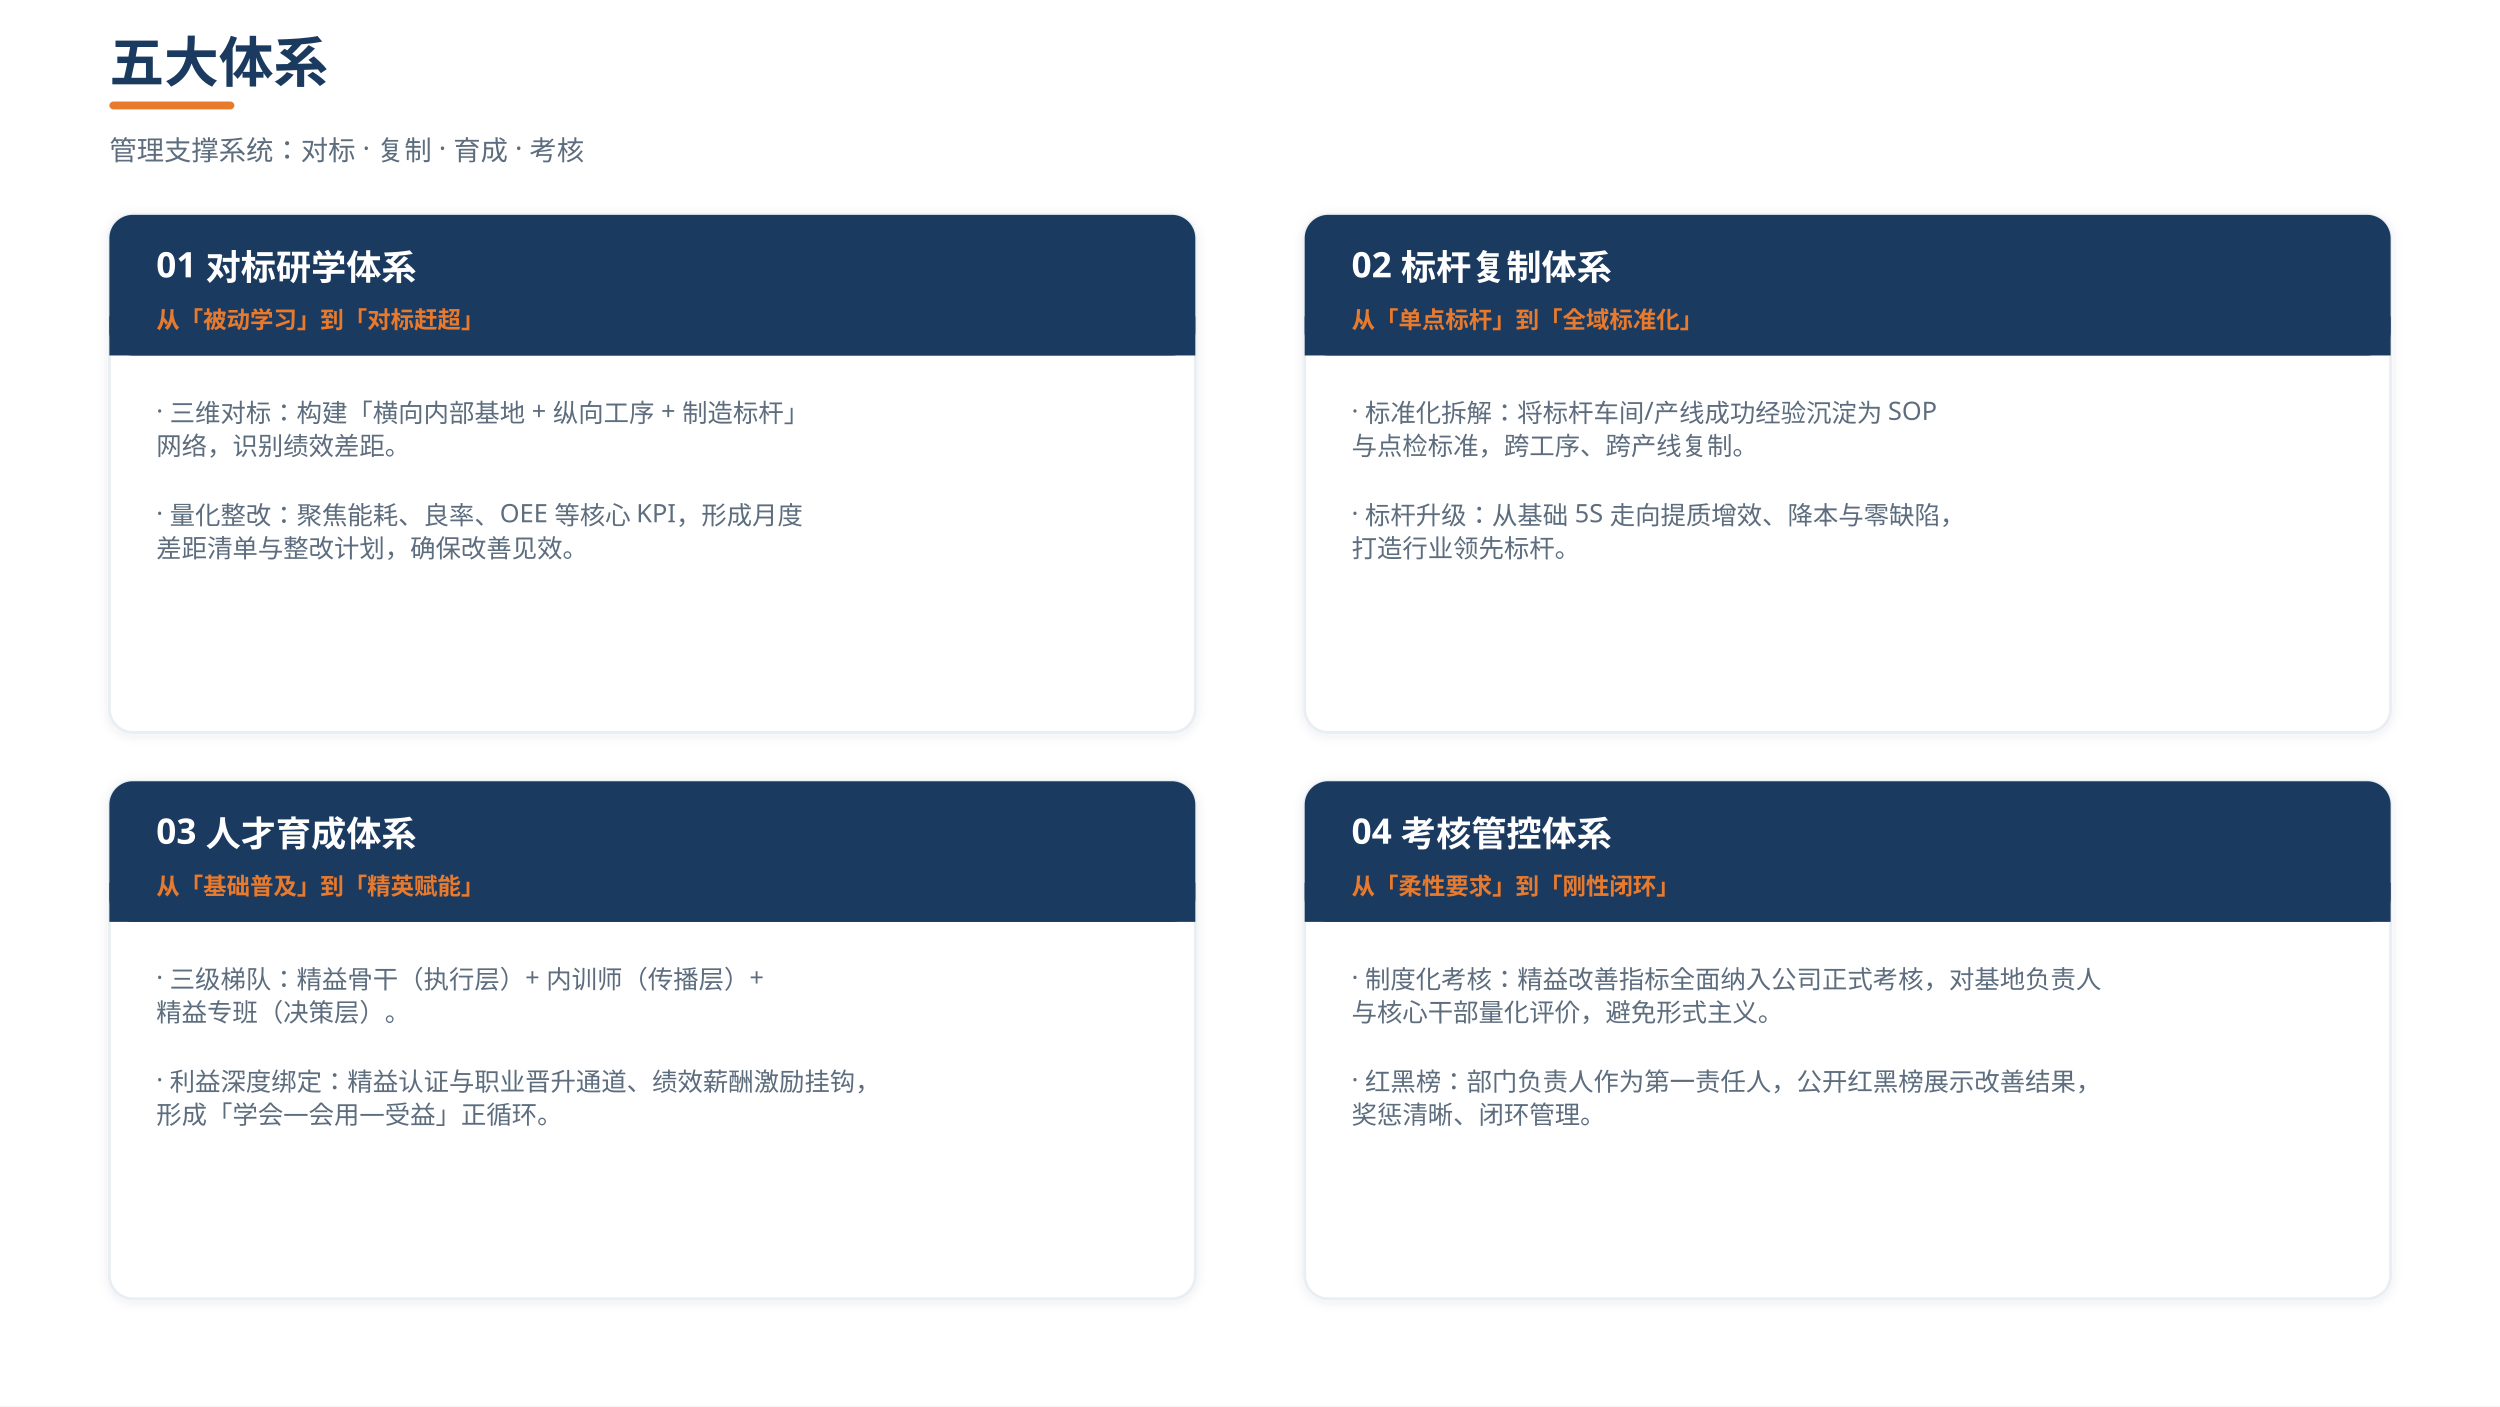
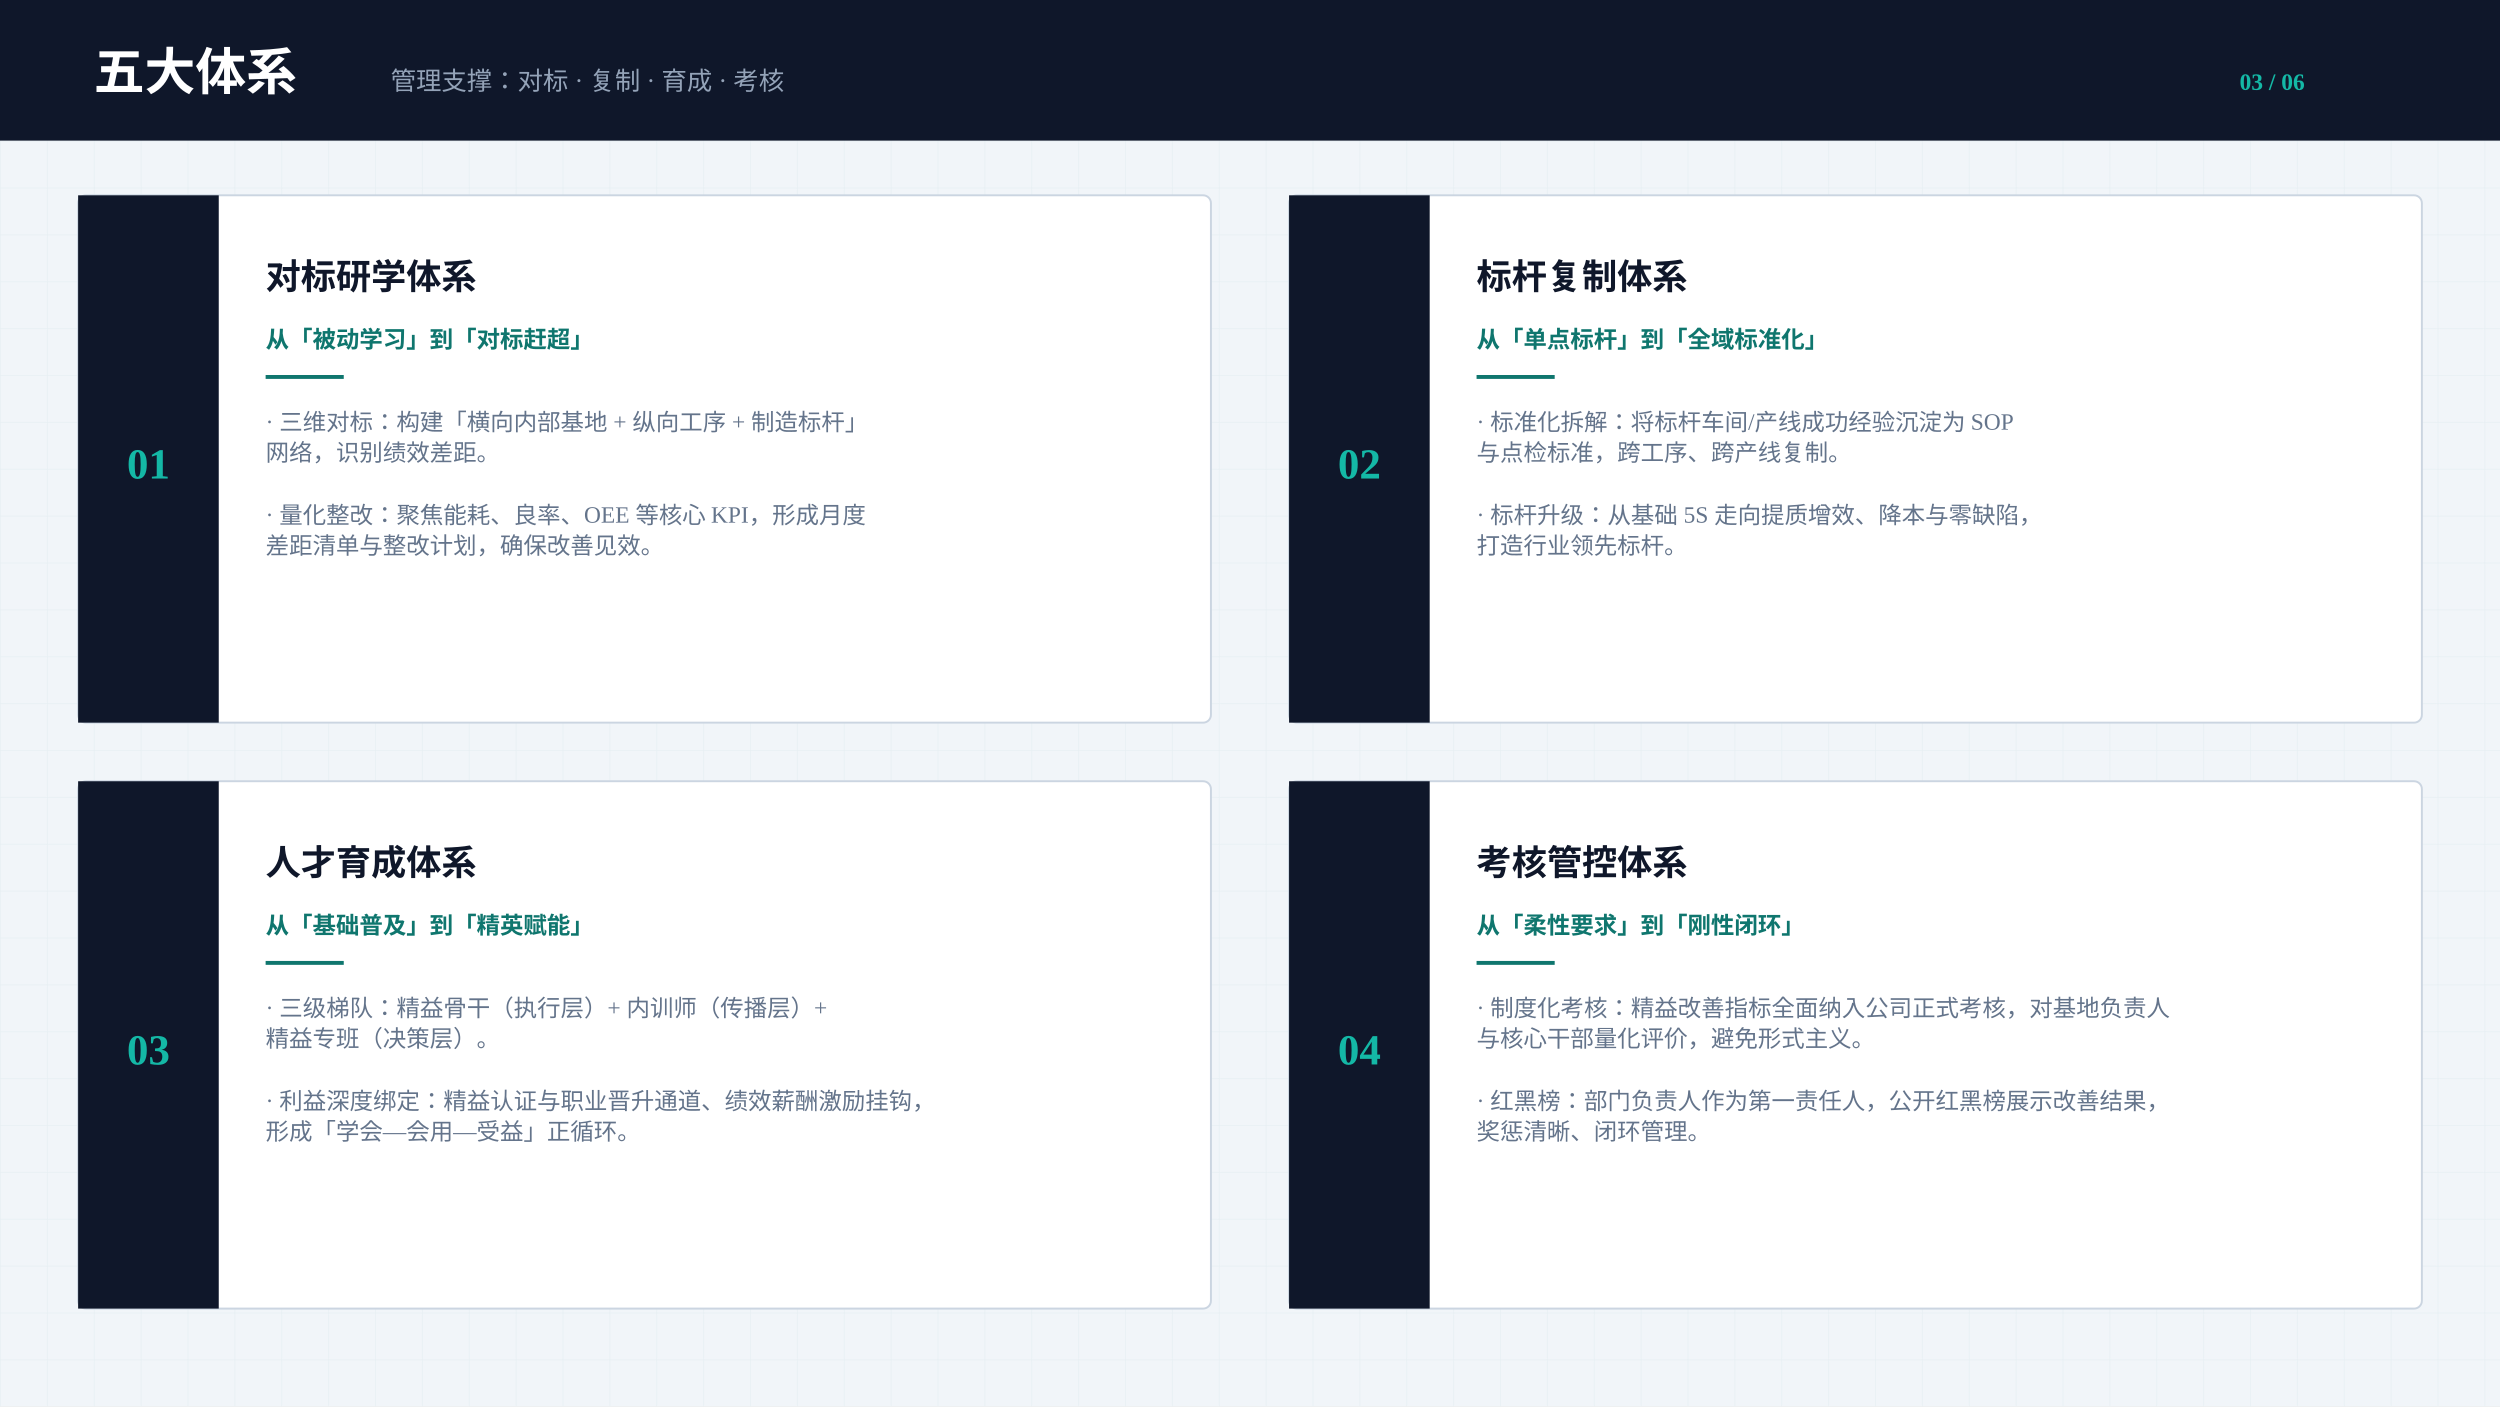
<svg xmlns="http://www.w3.org/2000/svg" width="1280" height="720" viewBox="0 0 1280 720">
  <defs>
-     <linearGradient id="navyGrad" x1="0" y1="0" x2="1" y2="1">
-       <stop offset="0%" stop-color="#0F2740" />
-       <stop offset="100%" stop-color="#1B3A5F" />
+     <pattern id="bp" width="24" height="24" patternUnits="userSpaceOnUse">
+       <path d="M24 0H0V24" fill="none" stroke="#0F766E" stroke-width="0.4" opacity="0.07" />
+     </pattern>
+     <linearGradient id="inkGrad" x1="0" y1="0" x2="1" y2="1">
+       <stop offset="0%" stop-color="#0F172A" />
+       <stop offset="100%" stop-color="#1E293B" />
    </linearGradient>
-     <filter id="sh" x="-4%" y="-4%" width="108%" height="116%">
-       <feDropShadow dx="0" dy="1" stdDeviation="3" flood-color="#1B3A5F" flood-opacity="0.08" />
-     </filter>
  </defs>
-   <rect width="1280" height="720" fill="#FFFFFF" />
-   <text x="56" y="42" fill="#1B3A5F" font-size="28" font-weight="800" font-family="Source Han Sans SC, PingFang SC, Microsoft YaHei, Noto Sans SC, sans-serif" text-anchor="start">五大体系</text>
-   <rect x="56" y="52" width="64" height="4" rx="2" ry="2" fill="#E87A2E" stroke="none" />
-   <text x="56" y="82" fill="#5D6D7E" font-size="14" font-weight="400" font-family="Source Han Sans SC, PingFang SC, Microsoft YaHei, Noto Sans SC, sans-serif" text-anchor="start">管理支撑系统：对标 · 复制 · 育成 · 考核</text>
-   <rect x="56" y="110" width="556" height="265" rx="12" ry="12" fill="#FFFFFF" stroke="#E8EEF2" stroke-width="1.5" filter="url(#sh)" />
-   <rect x="56" y="110" width="556" height="72" rx="12" ry="12" fill="#1B3A5F" stroke="none" />
-   <rect x="56" y="162" width="556" height="20" fill="#1B3A5F" />
-   <text x="80" y="142" fill="#fff" font-size="18" font-weight="800" font-family="Source Han Sans SC, PingFang SC, Microsoft YaHei, Noto Sans SC, sans-serif" text-anchor="start">01  对标研学体系</text>
-   <text x="80" y="168" fill="#E87A2E" font-size="12" font-weight="600" font-family="Source Han Sans SC, PingFang SC, Microsoft YaHei, Noto Sans SC, sans-serif" text-anchor="start">从「被动学习」到「对标赶超」</text>
-   <text x="80" y="215" fill="#5D6D7E" font-size="13" font-weight="400" font-family="Source Han Sans SC, PingFang SC, Microsoft YaHei, Noto Sans SC, sans-serif">
-     <tspan x="80" dy="0">· 三维对标：构建「横向内部基地 + 纵向工序 + 制造标杆」</tspan>
-     <tspan x="80" dy="18">网络，识别绩效差距。</tspan>
+   <rect width="1280" height="720" fill="#F1F5F9" />
+   <rect width="1280" height="720" fill="url(#bp)" />
+   <rect x="0" y="0" width="1280" height="72" rx="0" ry="0" fill="#0F172A" stroke="none" />
+   <text x="48" y="46" fill="#fff" font-size="26" font-weight="700" font-family="Merriweather, Source Han Serif SC, Noto Serif SC, Songti SC, serif" text-anchor="start">五大体系</text>
+   <text x="200" y="46" fill="#94A3B8" font-size="13" font-weight="400" font-family="Source Sans 3, PingFang SC, Microsoft YaHei, Noto Sans SC, sans-serif" text-anchor="start">管理支撑：对标 · 复制 · 育成 · 考核</text>
+   <text x="1180" y="46" fill="#14B8A6" font-size="12" font-weight="600" font-family="Source Sans 3, PingFang SC, Microsoft YaHei, Noto Sans SC, sans-serif" text-anchor="end">03 / 06</text>
+   <rect x="40" y="100" width="580" height="270" rx="4" ry="4" fill="#FFFFFF" stroke="#CBD5E1" stroke-width="1" />
+   <rect x="40" y="100" width="72" height="270" rx="0" ry="0" fill="#0F172A" stroke="none" />
+   <text x="76" y="245" fill="#14B8A6" font-size="22" font-weight="800" font-family="Source Sans 3, PingFang SC, Microsoft YaHei, Noto Sans SC, sans-serif" text-anchor="middle">01</text>
+   <text x="136" y="148" fill="#0F172A" font-size="18" font-weight="700" font-family="Merriweather, Source Han Serif SC, Noto Serif SC, Songti SC, serif" text-anchor="start">对标研学体系</text>
+   <text x="136" y="178" fill="#0F766E" font-size="12" font-weight="600" font-family="Source Sans 3, PingFang SC, Microsoft YaHei, Noto Sans SC, sans-serif" text-anchor="start">从「被动学习」到「对标赶超」</text>
+   <rect x="136" y="192" width="40" height="2" fill="#0F766E" />
+   <text x="136" y="220" fill="#64748B" font-size="12" font-weight="400" font-family="Source Sans 3, PingFang SC, Microsoft YaHei, Noto Sans SC, sans-serif">
+     <tspan x="136" dy="0">· 三维对标：构建「横向内部基地 + 纵向工序 + 制造标杆」</tspan>
+     <tspan x="136" dy="16">网络，识别绩效差距。</tspan>
  </text>
-   <text x="80" y="267.4" fill="#5D6D7E" font-size="13" font-weight="400" font-family="Source Han Sans SC, PingFang SC, Microsoft YaHei, Noto Sans SC, sans-serif">
-     <tspan x="80" dy="0">· 量化整改：聚焦能耗、良率、OEE 等核心 KPI，形成月度</tspan>
-     <tspan x="80" dy="18">差距清单与整改计划，确保改善见效。</tspan>
+   <text x="136" y="267.6" fill="#64748B" font-size="12" font-weight="400" font-family="Source Sans 3, PingFang SC, Microsoft YaHei, Noto Sans SC, sans-serif">
+     <tspan x="136" dy="0">· 量化整改：聚焦能耗、良率、OEE 等核心 KPI，形成月度</tspan>
+     <tspan x="136" dy="16">差距清单与整改计划，确保改善见效。</tspan>
  </text>
-   <rect x="668" y="110" width="556" height="265" rx="12" ry="12" fill="#FFFFFF" stroke="#E8EEF2" stroke-width="1.5" filter="url(#sh)" />
-   <rect x="668" y="110" width="556" height="72" rx="12" ry="12" fill="#1B3A5F" stroke="none" />
-   <rect x="668" y="162" width="556" height="20" fill="#1B3A5F" />
-   <text x="692" y="142" fill="#fff" font-size="18" font-weight="800" font-family="Source Han Sans SC, PingFang SC, Microsoft YaHei, Noto Sans SC, sans-serif" text-anchor="start">02  标杆复制体系</text>
-   <text x="692" y="168" fill="#E87A2E" font-size="12" font-weight="600" font-family="Source Han Sans SC, PingFang SC, Microsoft YaHei, Noto Sans SC, sans-serif" text-anchor="start">从「单点标杆」到「全域标准化」</text>
-   <text x="692" y="215" fill="#5D6D7E" font-size="13" font-weight="400" font-family="Source Han Sans SC, PingFang SC, Microsoft YaHei, Noto Sans SC, sans-serif">
-     <tspan x="692" dy="0">· 标准化拆解：将标杆车间/产线成功经验沉淀为 SOP</tspan>
-     <tspan x="692" dy="18">与点检标准，跨工序、跨产线复制。</tspan>
+   <rect x="660" y="100" width="580" height="270" rx="4" ry="4" fill="#FFFFFF" stroke="#CBD5E1" stroke-width="1" />
+   <rect x="660" y="100" width="72" height="270" rx="0" ry="0" fill="#0F172A" stroke="none" />
+   <text x="696" y="245" fill="#14B8A6" font-size="22" font-weight="800" font-family="Source Sans 3, PingFang SC, Microsoft YaHei, Noto Sans SC, sans-serif" text-anchor="middle">02</text>
+   <text x="756" y="148" fill="#0F172A" font-size="18" font-weight="700" font-family="Merriweather, Source Han Serif SC, Noto Serif SC, Songti SC, serif" text-anchor="start">标杆复制体系</text>
+   <text x="756" y="178" fill="#0F766E" font-size="12" font-weight="600" font-family="Source Sans 3, PingFang SC, Microsoft YaHei, Noto Sans SC, sans-serif" text-anchor="start">从「单点标杆」到「全域标准化」</text>
+   <rect x="756" y="192" width="40" height="2" fill="#0F766E" />
+   <text x="756" y="220" fill="#64748B" font-size="12" font-weight="400" font-family="Source Sans 3, PingFang SC, Microsoft YaHei, Noto Sans SC, sans-serif">
+     <tspan x="756" dy="0">· 标准化拆解：将标杆车间/产线成功经验沉淀为 SOP</tspan>
+     <tspan x="756" dy="16">与点检标准，跨工序、跨产线复制。</tspan>
  </text>
-   <text x="692" y="267.4" fill="#5D6D7E" font-size="13" font-weight="400" font-family="Source Han Sans SC, PingFang SC, Microsoft YaHei, Noto Sans SC, sans-serif">
-     <tspan x="692" dy="0">· 标杆升级：从基础 5S 走向提质增效、降本与零缺陷，</tspan>
-     <tspan x="692" dy="18">打造行业领先标杆。</tspan>
+   <text x="756" y="267.6" fill="#64748B" font-size="12" font-weight="400" font-family="Source Sans 3, PingFang SC, Microsoft YaHei, Noto Sans SC, sans-serif">
+     <tspan x="756" dy="0">· 标杆升级：从基础 5S 走向提质增效、降本与零缺陷，</tspan>
+     <tspan x="756" dy="16">打造行业领先标杆。</tspan>
  </text>
-   <rect x="56" y="400" width="556" height="265" rx="12" ry="12" fill="#FFFFFF" stroke="#E8EEF2" stroke-width="1.5" filter="url(#sh)" />
-   <rect x="56" y="400" width="556" height="72" rx="12" ry="12" fill="#1B3A5F" stroke="none" />
-   <rect x="56" y="452" width="556" height="20" fill="#1B3A5F" />
-   <text x="80" y="432" fill="#fff" font-size="18" font-weight="800" font-family="Source Han Sans SC, PingFang SC, Microsoft YaHei, Noto Sans SC, sans-serif" text-anchor="start">03  人才育成体系</text>
-   <text x="80" y="458" fill="#E87A2E" font-size="12" font-weight="600" font-family="Source Han Sans SC, PingFang SC, Microsoft YaHei, Noto Sans SC, sans-serif" text-anchor="start">从「基础普及」到「精英赋能」</text>
-   <text x="80" y="505" fill="#5D6D7E" font-size="13" font-weight="400" font-family="Source Han Sans SC, PingFang SC, Microsoft YaHei, Noto Sans SC, sans-serif">
-     <tspan x="80" dy="0">· 三级梯队：精益骨干（执行层）+ 内训师（传播层）+</tspan>
-     <tspan x="80" dy="18">精益专班（决策层）。</tspan>
+   <rect x="40" y="400" width="580" height="270" rx="4" ry="4" fill="#FFFFFF" stroke="#CBD5E1" stroke-width="1" />
+   <rect x="40" y="400" width="72" height="270" rx="0" ry="0" fill="#0F172A" stroke="none" />
+   <text x="76" y="545" fill="#14B8A6" font-size="22" font-weight="800" font-family="Source Sans 3, PingFang SC, Microsoft YaHei, Noto Sans SC, sans-serif" text-anchor="middle">03</text>
+   <text x="136" y="448" fill="#0F172A" font-size="18" font-weight="700" font-family="Merriweather, Source Han Serif SC, Noto Serif SC, Songti SC, serif" text-anchor="start">人才育成体系</text>
+   <text x="136" y="478" fill="#0F766E" font-size="12" font-weight="600" font-family="Source Sans 3, PingFang SC, Microsoft YaHei, Noto Sans SC, sans-serif" text-anchor="start">从「基础普及」到「精英赋能」</text>
+   <rect x="136" y="492" width="40" height="2" fill="#0F766E" />
+   <text x="136" y="520" fill="#64748B" font-size="12" font-weight="400" font-family="Source Sans 3, PingFang SC, Microsoft YaHei, Noto Sans SC, sans-serif">
+     <tspan x="136" dy="0">· 三级梯队：精益骨干（执行层）+ 内训师（传播层）+</tspan>
+     <tspan x="136" dy="16">精益专班（决策层）。</tspan>
  </text>
-   <text x="80" y="557.4" fill="#5D6D7E" font-size="13" font-weight="400" font-family="Source Han Sans SC, PingFang SC, Microsoft YaHei, Noto Sans SC, sans-serif">
-     <tspan x="80" dy="0">· 利益深度绑定：精益认证与职业晋升通道、绩效薪酬激励挂钩，</tspan>
-     <tspan x="80" dy="18">形成「学会—会用—受益」正循环。</tspan>
+   <text x="136" y="567.6" fill="#64748B" font-size="12" font-weight="400" font-family="Source Sans 3, PingFang SC, Microsoft YaHei, Noto Sans SC, sans-serif">
+     <tspan x="136" dy="0">· 利益深度绑定：精益认证与职业晋升通道、绩效薪酬激励挂钩，</tspan>
+     <tspan x="136" dy="16">形成「学会—会用—受益」正循环。</tspan>
  </text>
-   <rect x="668" y="400" width="556" height="265" rx="12" ry="12" fill="#FFFFFF" stroke="#E8EEF2" stroke-width="1.5" filter="url(#sh)" />
-   <rect x="668" y="400" width="556" height="72" rx="12" ry="12" fill="#1B3A5F" stroke="none" />
-   <rect x="668" y="452" width="556" height="20" fill="#1B3A5F" />
-   <text x="692" y="432" fill="#fff" font-size="18" font-weight="800" font-family="Source Han Sans SC, PingFang SC, Microsoft YaHei, Noto Sans SC, sans-serif" text-anchor="start">04  考核管控体系</text>
-   <text x="692" y="458" fill="#E87A2E" font-size="12" font-weight="600" font-family="Source Han Sans SC, PingFang SC, Microsoft YaHei, Noto Sans SC, sans-serif" text-anchor="start">从「柔性要求」到「刚性闭环」</text>
-   <text x="692" y="505" fill="#5D6D7E" font-size="13" font-weight="400" font-family="Source Han Sans SC, PingFang SC, Microsoft YaHei, Noto Sans SC, sans-serif">
-     <tspan x="692" dy="0">· 制度化考核：精益改善指标全面纳入公司正式考核，对基地负责人</tspan>
-     <tspan x="692" dy="18">与核心干部量化评价，避免形式主义。</tspan>
+   <rect x="660" y="400" width="580" height="270" rx="4" ry="4" fill="#FFFFFF" stroke="#CBD5E1" stroke-width="1" />
+   <rect x="660" y="400" width="72" height="270" rx="0" ry="0" fill="#0F172A" stroke="none" />
+   <text x="696" y="545" fill="#14B8A6" font-size="22" font-weight="800" font-family="Source Sans 3, PingFang SC, Microsoft YaHei, Noto Sans SC, sans-serif" text-anchor="middle">04</text>
+   <text x="756" y="448" fill="#0F172A" font-size="18" font-weight="700" font-family="Merriweather, Source Han Serif SC, Noto Serif SC, Songti SC, serif" text-anchor="start">考核管控体系</text>
+   <text x="756" y="478" fill="#0F766E" font-size="12" font-weight="600" font-family="Source Sans 3, PingFang SC, Microsoft YaHei, Noto Sans SC, sans-serif" text-anchor="start">从「柔性要求」到「刚性闭环」</text>
+   <rect x="756" y="492" width="40" height="2" fill="#0F766E" />
+   <text x="756" y="520" fill="#64748B" font-size="12" font-weight="400" font-family="Source Sans 3, PingFang SC, Microsoft YaHei, Noto Sans SC, sans-serif">
+     <tspan x="756" dy="0">· 制度化考核：精益改善指标全面纳入公司正式考核，对基地负责人</tspan>
+     <tspan x="756" dy="16">与核心干部量化评价，避免形式主义。</tspan>
  </text>
-   <text x="692" y="557.4" fill="#5D6D7E" font-size="13" font-weight="400" font-family="Source Han Sans SC, PingFang SC, Microsoft YaHei, Noto Sans SC, sans-serif">
-     <tspan x="692" dy="0">· 红黑榜：部门负责人作为第一责任人，公开红黑榜展示改善结果，</tspan>
-     <tspan x="692" dy="18">奖惩清晰、闭环管理。</tspan>
+   <text x="756" y="567.6" fill="#64748B" font-size="12" font-weight="400" font-family="Source Sans 3, PingFang SC, Microsoft YaHei, Noto Sans SC, sans-serif">
+     <tspan x="756" dy="0">· 红黑榜：部门负责人作为第一责任人，公开红黑榜展示改善结果，</tspan>
+     <tspan x="756" dy="16">奖惩清晰、闭环管理。</tspan>
  </text>
</svg>
